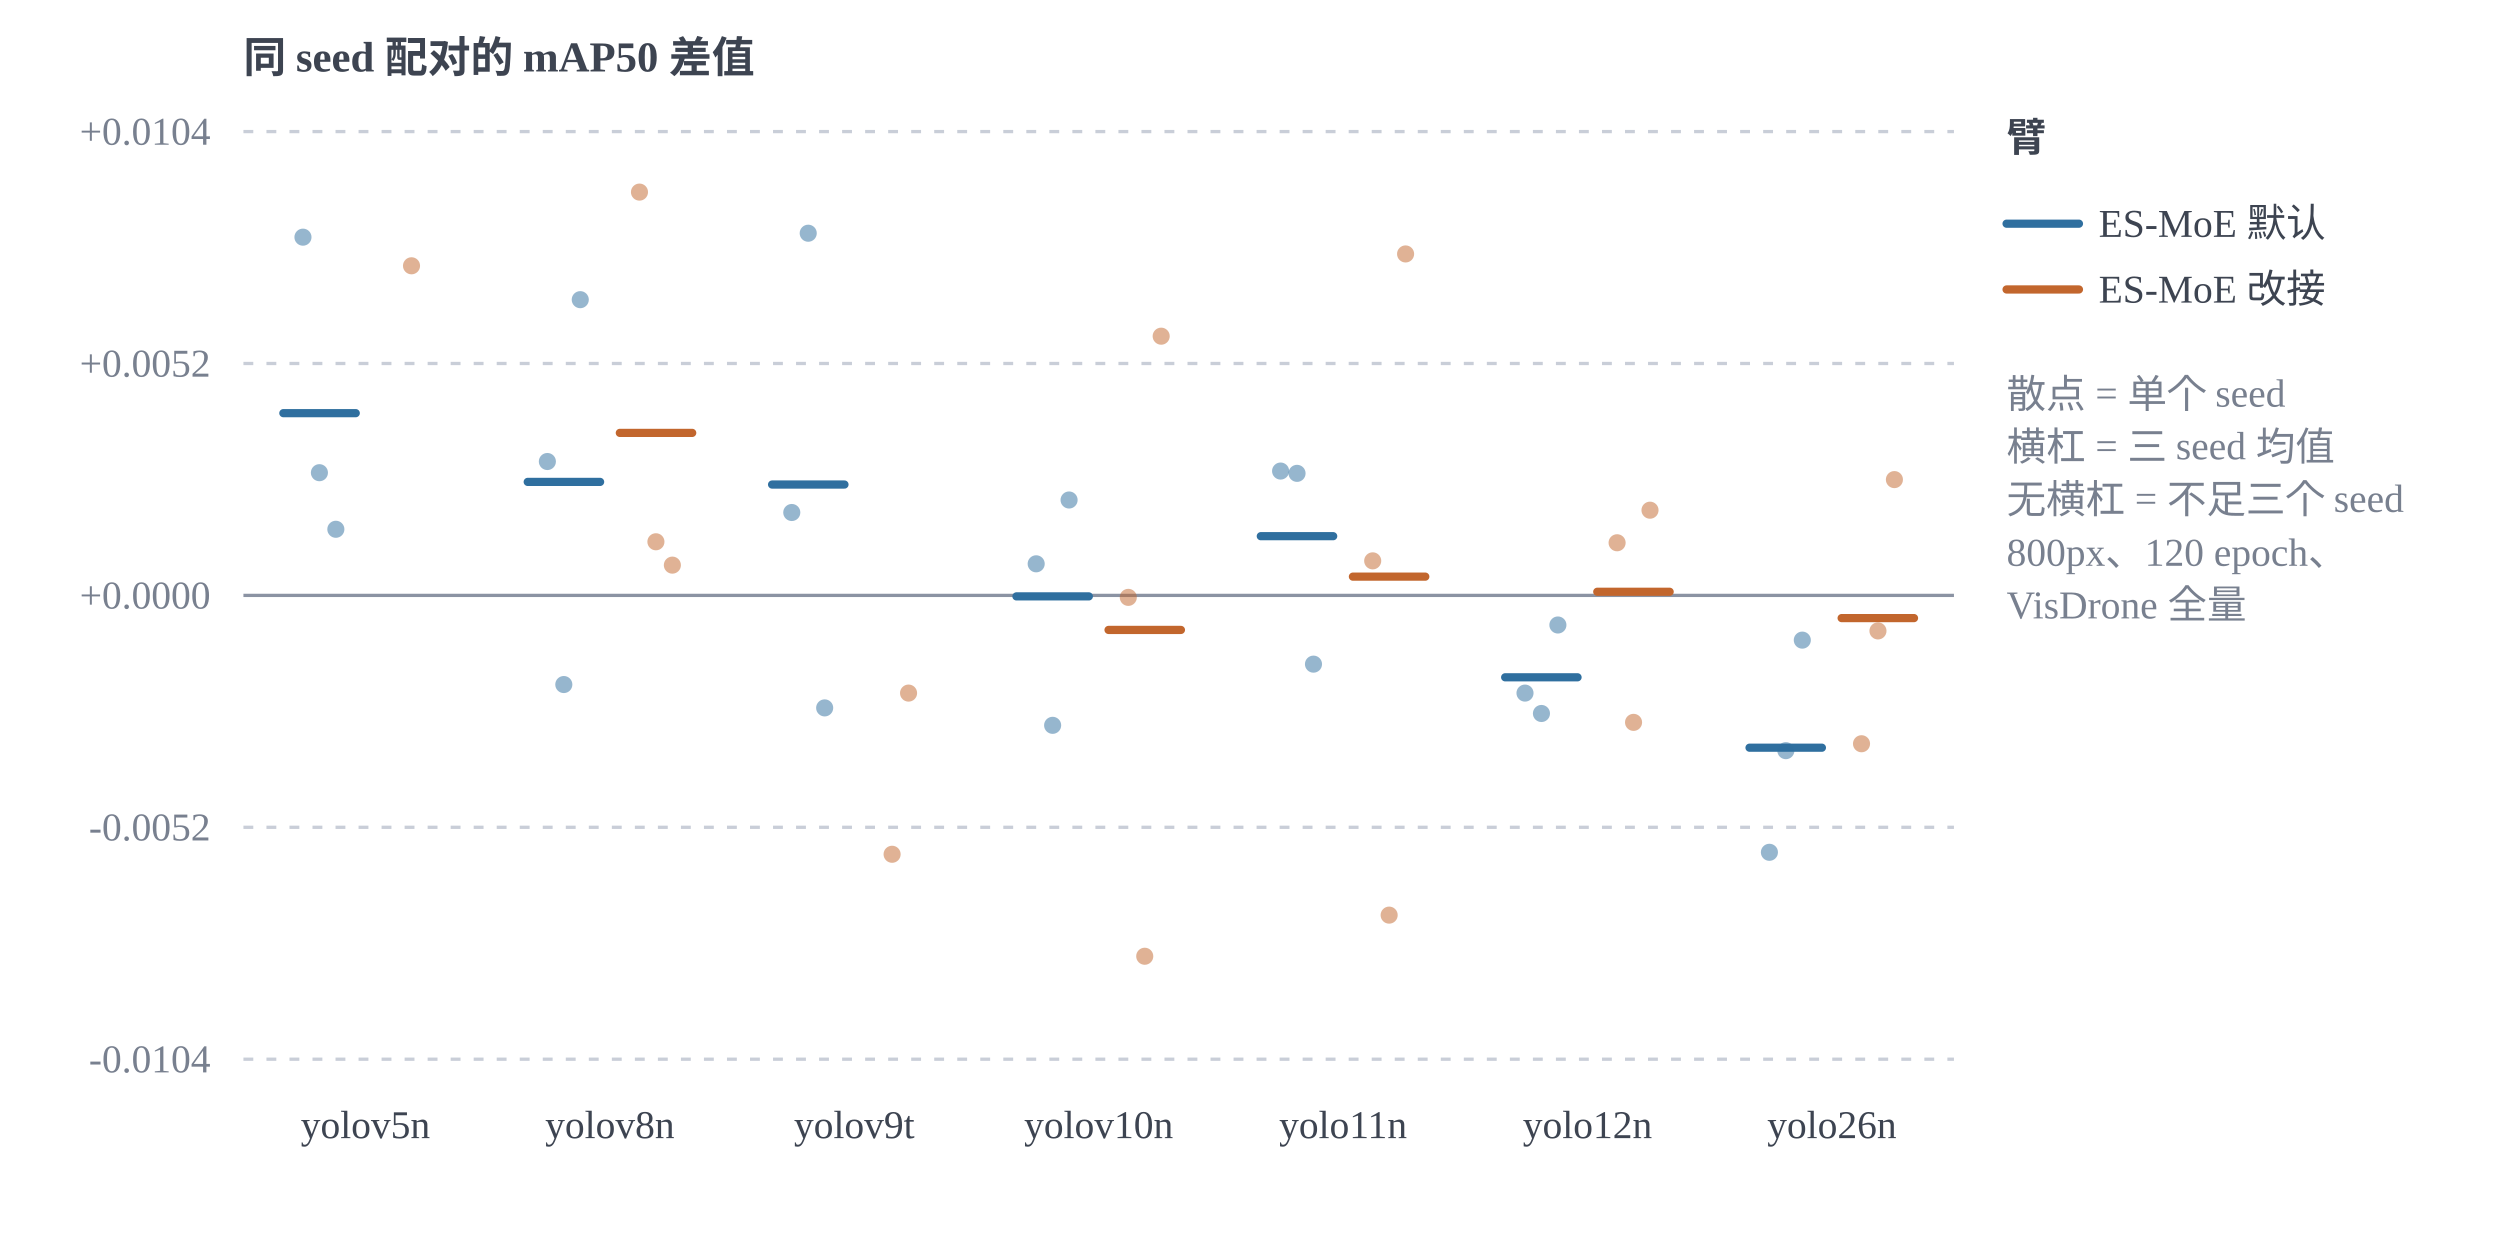
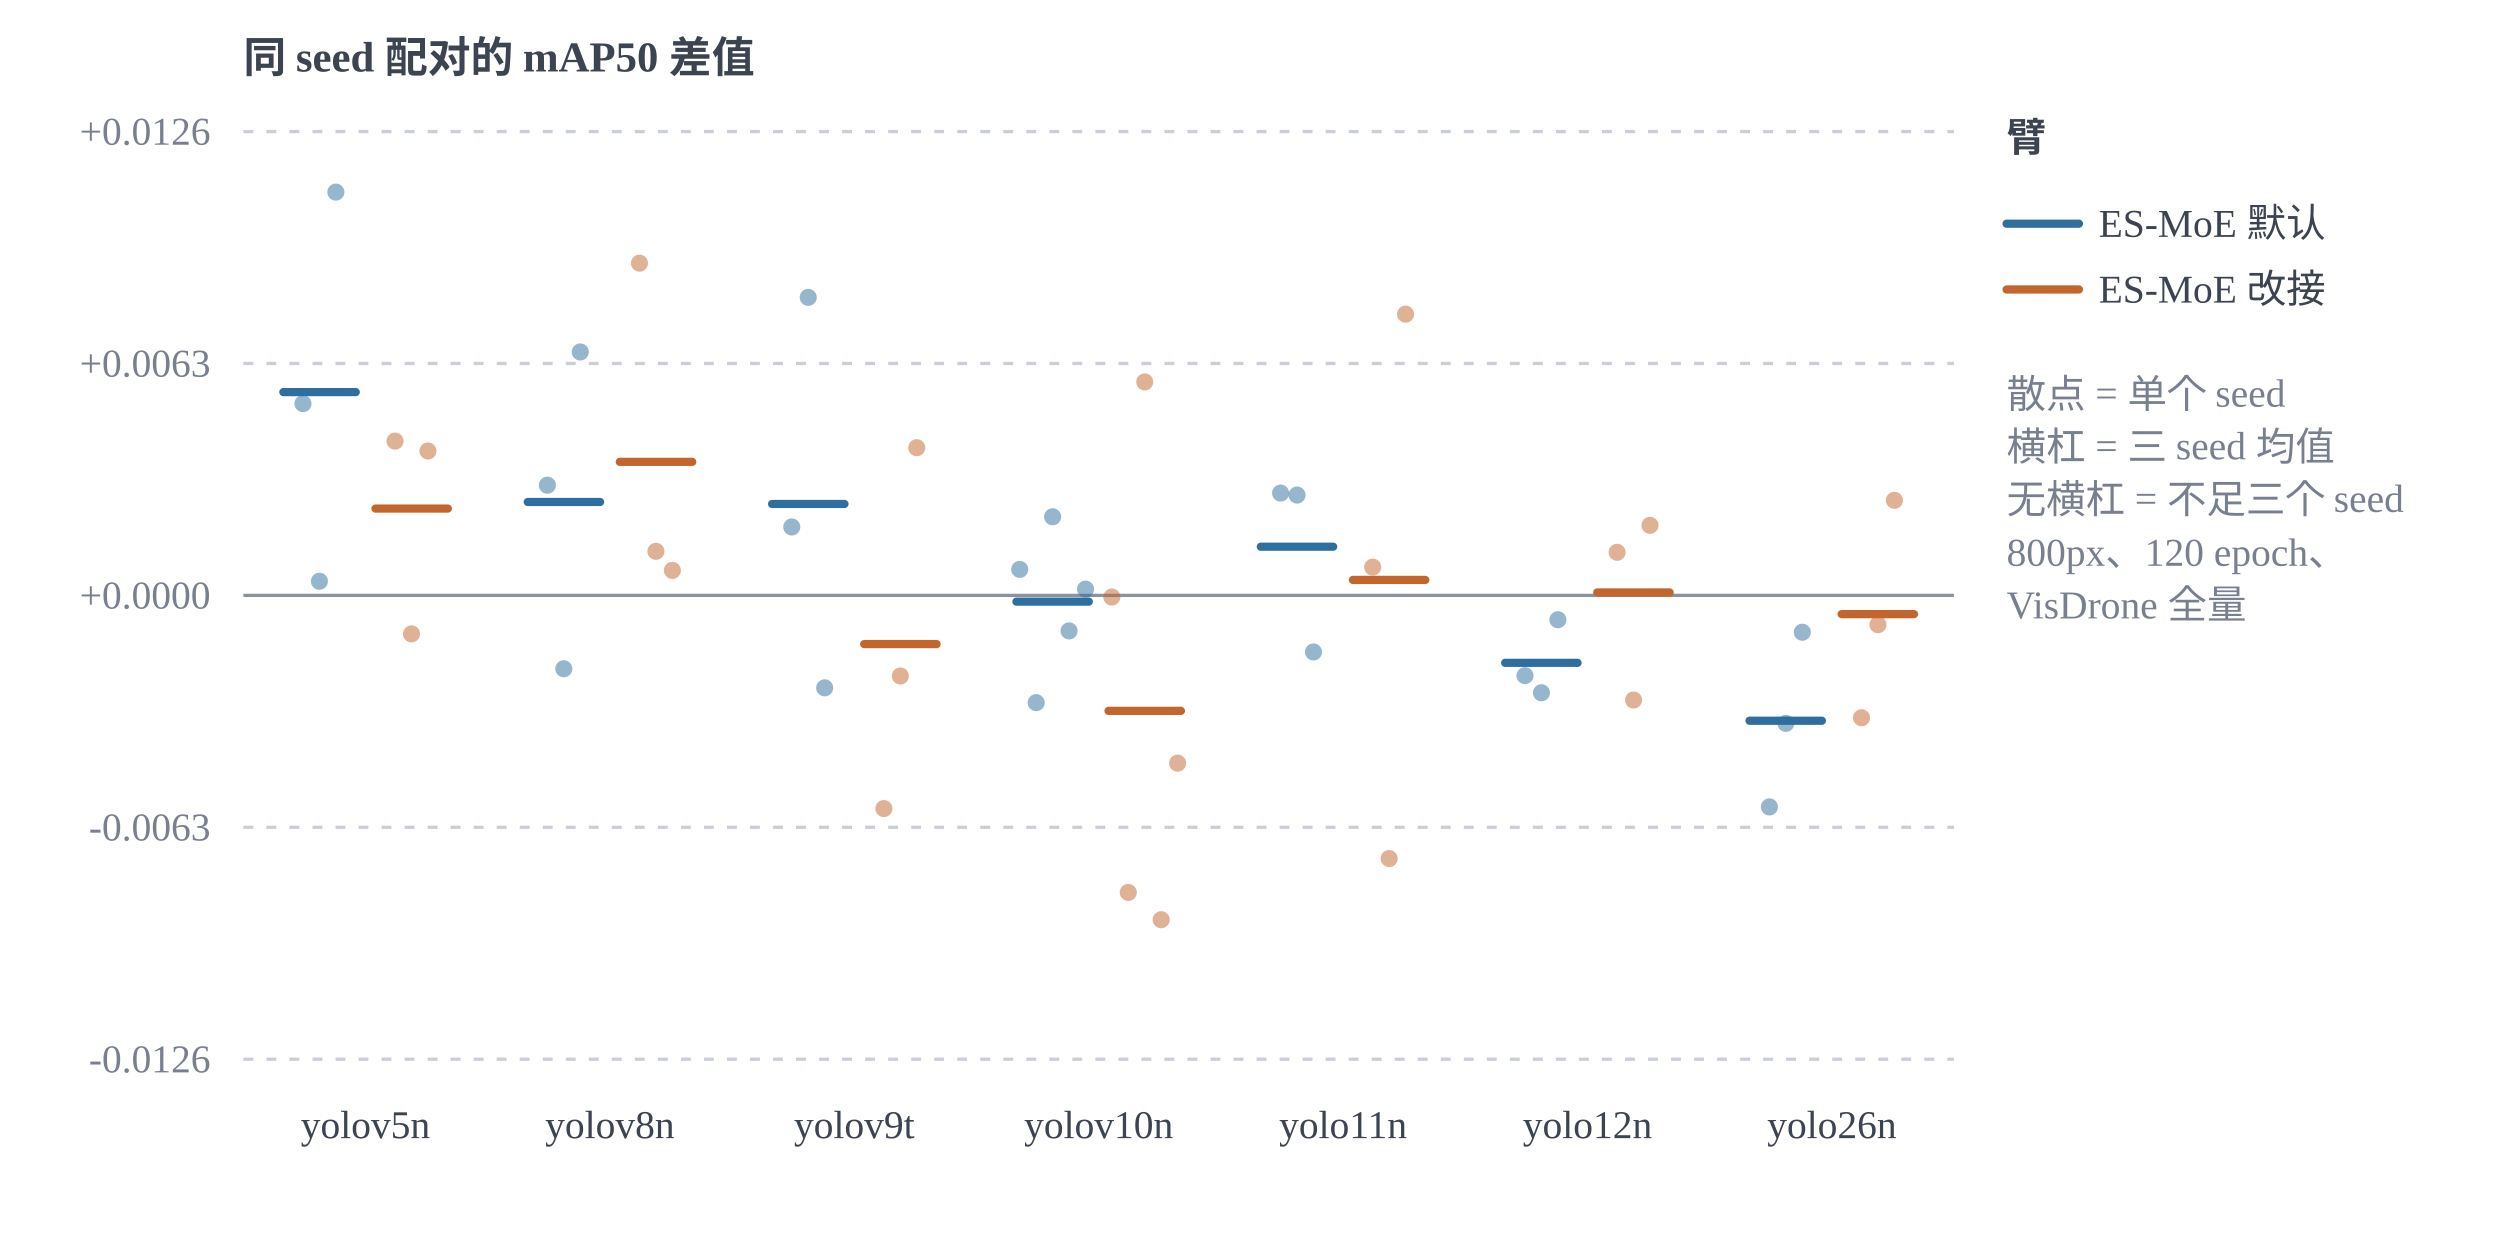
<svg xmlns="http://www.w3.org/2000/svg" viewBox="0 0 760 380" width="760" height="380" font-family="Noto Sans SC,Source Sans 3,Microsoft YaHei,system-ui,sans-serif" font-size="12">
  <style>
  .ink{fill:#3d4451}.rule{stroke:#c9ced8}.zero{stroke:#8b93a3}.faint{fill:#78808f}
  @media (prefers-color-scheme:dark){
    .ink{fill:#c9ced8}.rule{stroke:#454b57}.zero{stroke:#7e8797}.faint{fill:#98a0af}}
</style>
  <text x="74" y="22" class="ink" font-size="13" font-weight="600">同 seed 配对的 mAP50 差值</text>
  <line x1="74" y1="322.0" x2="594" y2="322.0" class="rule" stroke-dasharray="3 4" stroke-width="1" />
-   <text x="64" y="326.0" class="faint" text-anchor="end">-0.0104</text>
+   <text x="64" y="326.0" class="faint" text-anchor="end">-0.0126</text>
  <line x1="74" y1="251.5" x2="594" y2="251.5" class="rule" stroke-dasharray="3 4" stroke-width="1" />
-   <text x="64" y="255.5" class="faint" text-anchor="end">-0.0052</text>
+   <text x="64" y="255.5" class="faint" text-anchor="end">-0.0063</text>
  <line x1="74" y1="181.0" x2="594" y2="181.0" class="zero" stroke-width="1" />
  <text x="64" y="185.0" class="faint" text-anchor="end">+0.0000</text>
  <line x1="74" y1="110.5" x2="594" y2="110.5" class="rule" stroke-dasharray="3 4" stroke-width="1" />
-   <text x="64" y="114.5" class="faint" text-anchor="end">+0.0052</text>
+   <text x="64" y="114.5" class="faint" text-anchor="end">+0.0063</text>
  <line x1="74" y1="40.0" x2="594" y2="40.0" class="rule" stroke-dasharray="3 4" stroke-width="1" />
-   <text x="64" y="44.0" class="faint" text-anchor="end">+0.0104</text>
+   <text x="64" y="44.0" class="faint" text-anchor="end">+0.0126</text>
  <text x="111.1" y="346" class="ink" text-anchor="middle">yolov5n</text>
-   <line x1="86.143" y1="125.6" x2="108.143" y2="125.6" stroke="#2f6f9f" stroke-width="2.5" stroke-linecap="round" />
-   <circle cx="92.1" cy="72.1" r="2.6" fill="#2f6f9f" fill-opacity="0.5" />
-   <circle cx="97.1" cy="143.7" r="2.6" fill="#2f6f9f" fill-opacity="0.5" />
-   <circle cx="102.1" cy="160.9" r="2.6" fill="#2f6f9f" fill-opacity="0.5" />
-   <circle cx="125.1" cy="80.8" r="2.6" fill="#c2662d" fill-opacity="0.5" />
+   <line x1="86.143" y1="119.2" x2="108.143" y2="119.2" stroke="#2f6f9f" stroke-width="2.5" stroke-linecap="round" />
+   <circle cx="92.1" cy="122.7" r="2.6" fill="#2f6f9f" fill-opacity="0.5" />
+   <circle cx="97.1" cy="176.7" r="2.6" fill="#2f6f9f" fill-opacity="0.5" />
+   <circle cx="102.1" cy="58.4" r="2.6" fill="#2f6f9f" fill-opacity="0.5" />
+   <line x1="114.143" y1="154.6" x2="136.143" y2="154.6" stroke="#c2662d" stroke-width="2.5" stroke-linecap="round" />
+   <circle cx="120.1" cy="134.1" r="2.6" fill="#c2662d" fill-opacity="0.5" />
+   <circle cx="125.1" cy="192.7" r="2.6" fill="#c2662d" fill-opacity="0.5" />
+   <circle cx="130.1" cy="137.1" r="2.6" fill="#c2662d" fill-opacity="0.5" />
  <text x="185.4" y="346" class="ink" text-anchor="middle">yolov8n</text>
-   <line x1="160.429" y1="146.5" x2="182.429" y2="146.5" stroke="#2f6f9f" stroke-width="2.5" stroke-linecap="round" />
-   <circle cx="166.4" cy="140.3" r="2.6" fill="#2f6f9f" fill-opacity="0.5" />
-   <circle cx="171.4" cy="208.1" r="2.6" fill="#2f6f9f" fill-opacity="0.5" />
-   <circle cx="176.4" cy="91.1" r="2.6" fill="#2f6f9f" fill-opacity="0.5" />
-   <line x1="188.429" y1="131.6" x2="210.429" y2="131.6" stroke="#c2662d" stroke-width="2.5" stroke-linecap="round" />
-   <circle cx="194.4" cy="58.4" r="2.6" fill="#c2662d" fill-opacity="0.5" />
-   <circle cx="199.4" cy="164.7" r="2.6" fill="#c2662d" fill-opacity="0.5" />
-   <circle cx="204.4" cy="171.8" r="2.6" fill="#c2662d" fill-opacity="0.5" />
+   <line x1="160.429" y1="152.6" x2="182.429" y2="152.6" stroke="#2f6f9f" stroke-width="2.5" stroke-linecap="round" />
+   <circle cx="166.4" cy="147.5" r="2.6" fill="#2f6f9f" fill-opacity="0.5" />
+   <circle cx="171.4" cy="203.3" r="2.6" fill="#2f6f9f" fill-opacity="0.5" />
+   <circle cx="176.4" cy="107.0" r="2.6" fill="#2f6f9f" fill-opacity="0.5" />
+   <line x1="188.429" y1="140.4" x2="210.429" y2="140.4" stroke="#c2662d" stroke-width="2.5" stroke-linecap="round" />
+   <circle cx="194.4" cy="80.0" r="2.6" fill="#c2662d" fill-opacity="0.5" />
+   <circle cx="199.4" cy="167.6" r="2.6" fill="#c2662d" fill-opacity="0.5" />
+   <circle cx="204.4" cy="173.4" r="2.6" fill="#c2662d" fill-opacity="0.5" />
  <text x="259.7" y="346" class="ink" text-anchor="middle">yolov9t</text>
-   <line x1="234.714" y1="147.3" x2="256.714" y2="147.3" stroke="#2f6f9f" stroke-width="2.5" stroke-linecap="round" />
-   <circle cx="240.7" cy="155.8" r="2.6" fill="#2f6f9f" fill-opacity="0.5" />
-   <circle cx="245.7" cy="70.9" r="2.6" fill="#2f6f9f" fill-opacity="0.5" />
-   <circle cx="250.7" cy="215.2" r="2.6" fill="#2f6f9f" fill-opacity="0.5" />
-   <circle cx="271.2" cy="259.7" r="2.6" fill="#c2662d" fill-opacity="0.5" />
-   <circle cx="276.2" cy="210.7" r="2.6" fill="#c2662d" fill-opacity="0.5" />
+   <line x1="234.714" y1="153.2" x2="256.714" y2="153.2" stroke="#2f6f9f" stroke-width="2.5" stroke-linecap="round" />
+   <circle cx="240.7" cy="160.2" r="2.6" fill="#2f6f9f" fill-opacity="0.5" />
+   <circle cx="245.7" cy="90.4" r="2.6" fill="#2f6f9f" fill-opacity="0.5" />
+   <circle cx="250.7" cy="209.1" r="2.6" fill="#2f6f9f" fill-opacity="0.5" />
+   <line x1="262.714" y1="195.8" x2="284.714" y2="195.8" stroke="#c2662d" stroke-width="2.5" stroke-linecap="round" />
+   <circle cx="268.7" cy="245.8" r="2.6" fill="#c2662d" fill-opacity="0.5" />
+   <circle cx="273.7" cy="205.5" r="2.6" fill="#c2662d" fill-opacity="0.5" />
+   <circle cx="278.7" cy="136.1" r="2.6" fill="#c2662d" fill-opacity="0.5" />
  <text x="334.0" y="346" class="ink" text-anchor="middle">yolov10n</text>
-   <line x1="309.0" y1="181.3" x2="331.0" y2="181.3" stroke="#2f6f9f" stroke-width="2.5" stroke-linecap="round" />
-   <circle cx="315.0" cy="171.4" r="2.6" fill="#2f6f9f" fill-opacity="0.5" />
-   <circle cx="320.0" cy="220.5" r="2.6" fill="#2f6f9f" fill-opacity="0.5" />
-   <circle cx="325.0" cy="152.0" r="2.6" fill="#2f6f9f" fill-opacity="0.5" />
-   <line x1="337.0" y1="191.5" x2="359.0" y2="191.5" stroke="#c2662d" stroke-width="2.5" stroke-linecap="round" />
-   <circle cx="343.0" cy="181.6" r="2.6" fill="#c2662d" fill-opacity="0.5" />
-   <circle cx="348.0" cy="290.7" r="2.6" fill="#c2662d" fill-opacity="0.5" />
-   <circle cx="353.0" cy="102.2" r="2.6" fill="#c2662d" fill-opacity="0.5" />
+   <line x1="309.0" y1="182.9" x2="331.0" y2="182.9" stroke="#2f6f9f" stroke-width="2.5" stroke-linecap="round" />
+   <circle cx="310.0" cy="173.1" r="2.6" fill="#2f6f9f" fill-opacity="0.5" />
+   <circle cx="315.0" cy="213.6" r="2.6" fill="#2f6f9f" fill-opacity="0.5" />
+   <circle cx="320.0" cy="157.1" r="2.6" fill="#2f6f9f" fill-opacity="0.5" />
+   <circle cx="325.0" cy="191.8" r="2.6" fill="#2f6f9f" fill-opacity="0.5" />
+   <circle cx="330.0" cy="179.1" r="2.6" fill="#2f6f9f" fill-opacity="0.5" />
+   <line x1="337.0" y1="216.1" x2="359.0" y2="216.1" stroke="#c2662d" stroke-width="2.5" stroke-linecap="round" />
+   <circle cx="338.0" cy="181.5" r="2.6" fill="#c2662d" fill-opacity="0.5" />
+   <circle cx="343.0" cy="271.3" r="2.6" fill="#c2662d" fill-opacity="0.5" />
+   <circle cx="348.0" cy="116.1" r="2.6" fill="#c2662d" fill-opacity="0.5" />
+   <circle cx="353.0" cy="279.6" r="2.6" fill="#c2662d" fill-opacity="0.5" />
+   <circle cx="358.0" cy="232.0" r="2.6" fill="#c2662d" fill-opacity="0.5" />
  <text x="408.3" y="346" class="ink" text-anchor="middle">yolo11n</text>
-   <line x1="383.286" y1="163.0" x2="405.286" y2="163.0" stroke="#2f6f9f" stroke-width="2.5" stroke-linecap="round" />
-   <circle cx="389.3" cy="143.2" r="2.6" fill="#2f6f9f" fill-opacity="0.5" />
-   <circle cx="394.3" cy="143.9" r="2.6" fill="#2f6f9f" fill-opacity="0.5" />
-   <circle cx="399.3" cy="201.9" r="2.6" fill="#2f6f9f" fill-opacity="0.5" />
-   <line x1="411.286" y1="175.3" x2="433.286" y2="175.3" stroke="#c2662d" stroke-width="2.5" stroke-linecap="round" />
-   <circle cx="417.3" cy="170.5" r="2.6" fill="#c2662d" fill-opacity="0.5" />
-   <circle cx="422.3" cy="278.2" r="2.6" fill="#c2662d" fill-opacity="0.5" />
-   <circle cx="427.3" cy="77.2" r="2.6" fill="#c2662d" fill-opacity="0.5" />
+   <line x1="383.286" y1="166.2" x2="405.286" y2="166.2" stroke="#2f6f9f" stroke-width="2.5" stroke-linecap="round" />
+   <circle cx="389.3" cy="149.9" r="2.6" fill="#2f6f9f" fill-opacity="0.5" />
+   <circle cx="394.3" cy="150.5" r="2.6" fill="#2f6f9f" fill-opacity="0.5" />
+   <circle cx="399.3" cy="198.2" r="2.6" fill="#2f6f9f" fill-opacity="0.5" />
+   <line x1="411.286" y1="176.3" x2="433.286" y2="176.3" stroke="#c2662d" stroke-width="2.5" stroke-linecap="round" />
+   <circle cx="417.3" cy="172.4" r="2.6" fill="#c2662d" fill-opacity="0.5" />
+   <circle cx="422.3" cy="261.0" r="2.6" fill="#c2662d" fill-opacity="0.5" />
+   <circle cx="427.3" cy="95.5" r="2.6" fill="#c2662d" fill-opacity="0.5" />
  <text x="482.6" y="346" class="ink" text-anchor="middle">yolo12n</text>
-   <line x1="457.571" y1="205.9" x2="479.571" y2="205.9" stroke="#2f6f9f" stroke-width="2.5" stroke-linecap="round" />
-   <circle cx="463.6" cy="210.7" r="2.6" fill="#2f6f9f" fill-opacity="0.5" />
-   <circle cx="468.6" cy="216.9" r="2.6" fill="#2f6f9f" fill-opacity="0.5" />
-   <circle cx="473.6" cy="190.0" r="2.6" fill="#2f6f9f" fill-opacity="0.5" />
-   <line x1="485.571" y1="179.9" x2="507.571" y2="179.9" stroke="#c2662d" stroke-width="2.5" stroke-linecap="round" />
-   <circle cx="491.6" cy="165.0" r="2.6" fill="#c2662d" fill-opacity="0.5" />
-   <circle cx="496.6" cy="219.6" r="2.6" fill="#c2662d" fill-opacity="0.5" />
-   <circle cx="501.6" cy="155.1" r="2.6" fill="#c2662d" fill-opacity="0.5" />
+   <line x1="457.571" y1="201.5" x2="479.571" y2="201.5" stroke="#2f6f9f" stroke-width="2.5" stroke-linecap="round" />
+   <circle cx="463.6" cy="205.4" r="2.6" fill="#2f6f9f" fill-opacity="0.5" />
+   <circle cx="468.6" cy="210.6" r="2.6" fill="#2f6f9f" fill-opacity="0.5" />
+   <circle cx="473.6" cy="188.4" r="2.6" fill="#2f6f9f" fill-opacity="0.5" />
+   <line x1="485.571" y1="180.1" x2="507.571" y2="180.1" stroke="#c2662d" stroke-width="2.5" stroke-linecap="round" />
+   <circle cx="491.6" cy="167.9" r="2.6" fill="#c2662d" fill-opacity="0.5" />
+   <circle cx="496.6" cy="212.8" r="2.6" fill="#c2662d" fill-opacity="0.5" />
+   <circle cx="501.6" cy="159.7" r="2.6" fill="#c2662d" fill-opacity="0.5" />
  <text x="556.9" y="346" class="ink" text-anchor="middle">yolo26n</text>
-   <line x1="531.857" y1="227.3" x2="553.857" y2="227.3" stroke="#2f6f9f" stroke-width="2.5" stroke-linecap="round" />
-   <circle cx="537.9" cy="259.1" r="2.6" fill="#2f6f9f" fill-opacity="0.5" />
-   <circle cx="542.9" cy="228.2" r="2.6" fill="#2f6f9f" fill-opacity="0.5" />
-   <circle cx="547.9" cy="194.6" r="2.6" fill="#2f6f9f" fill-opacity="0.5" />
-   <line x1="559.857" y1="187.9" x2="581.857" y2="187.9" stroke="#c2662d" stroke-width="2.5" stroke-linecap="round" />
-   <circle cx="565.9" cy="226.1" r="2.6" fill="#c2662d" fill-opacity="0.5" />
-   <circle cx="570.9" cy="191.8" r="2.6" fill="#c2662d" fill-opacity="0.5" />
-   <circle cx="575.9" cy="145.8" r="2.6" fill="#c2662d" fill-opacity="0.5" />
+   <line x1="531.857" y1="219.1" x2="553.857" y2="219.1" stroke="#2f6f9f" stroke-width="2.5" stroke-linecap="round" />
+   <circle cx="537.9" cy="245.3" r="2.6" fill="#2f6f9f" fill-opacity="0.5" />
+   <circle cx="542.9" cy="219.9" r="2.6" fill="#2f6f9f" fill-opacity="0.5" />
+   <circle cx="547.9" cy="192.2" r="2.6" fill="#2f6f9f" fill-opacity="0.5" />
+   <line x1="559.857" y1="186.7" x2="581.857" y2="186.7" stroke="#c2662d" stroke-width="2.5" stroke-linecap="round" />
+   <circle cx="565.9" cy="218.2" r="2.6" fill="#c2662d" fill-opacity="0.5" />
+   <circle cx="570.9" cy="189.9" r="2.6" fill="#c2662d" fill-opacity="0.5" />
+   <circle cx="575.9" cy="152.1" r="2.6" fill="#c2662d" fill-opacity="0.5" />
  <text x="610" y="46" class="ink" font-weight="600">臂</text>
  <line x1="610" y1="68" x2="632" y2="68" stroke="#2f6f9f" stroke-width="2.5" stroke-linecap="round" />
  <text x="638" y="72" class="ink">ES-MoE 默认</text>
  <line x1="610" y1="88" x2="632" y2="88" stroke="#c2662d" stroke-width="2.5" stroke-linecap="round" />
  <text x="638" y="92" class="ink">ES-MoE 改接</text>
  <text x="610" y="124" class="faint">散点 = 单个 seed</text>
  <text x="610" y="140" class="faint">横杠 = 三 seed 均值</text>
  <text x="610" y="156" class="faint">无横杠 = 不足三个 seed</text>
  <text x="610" y="172" class="faint">800px、120 epoch、</text>
  <text x="610" y="188" class="faint">VisDrone 全量</text>
</svg>
